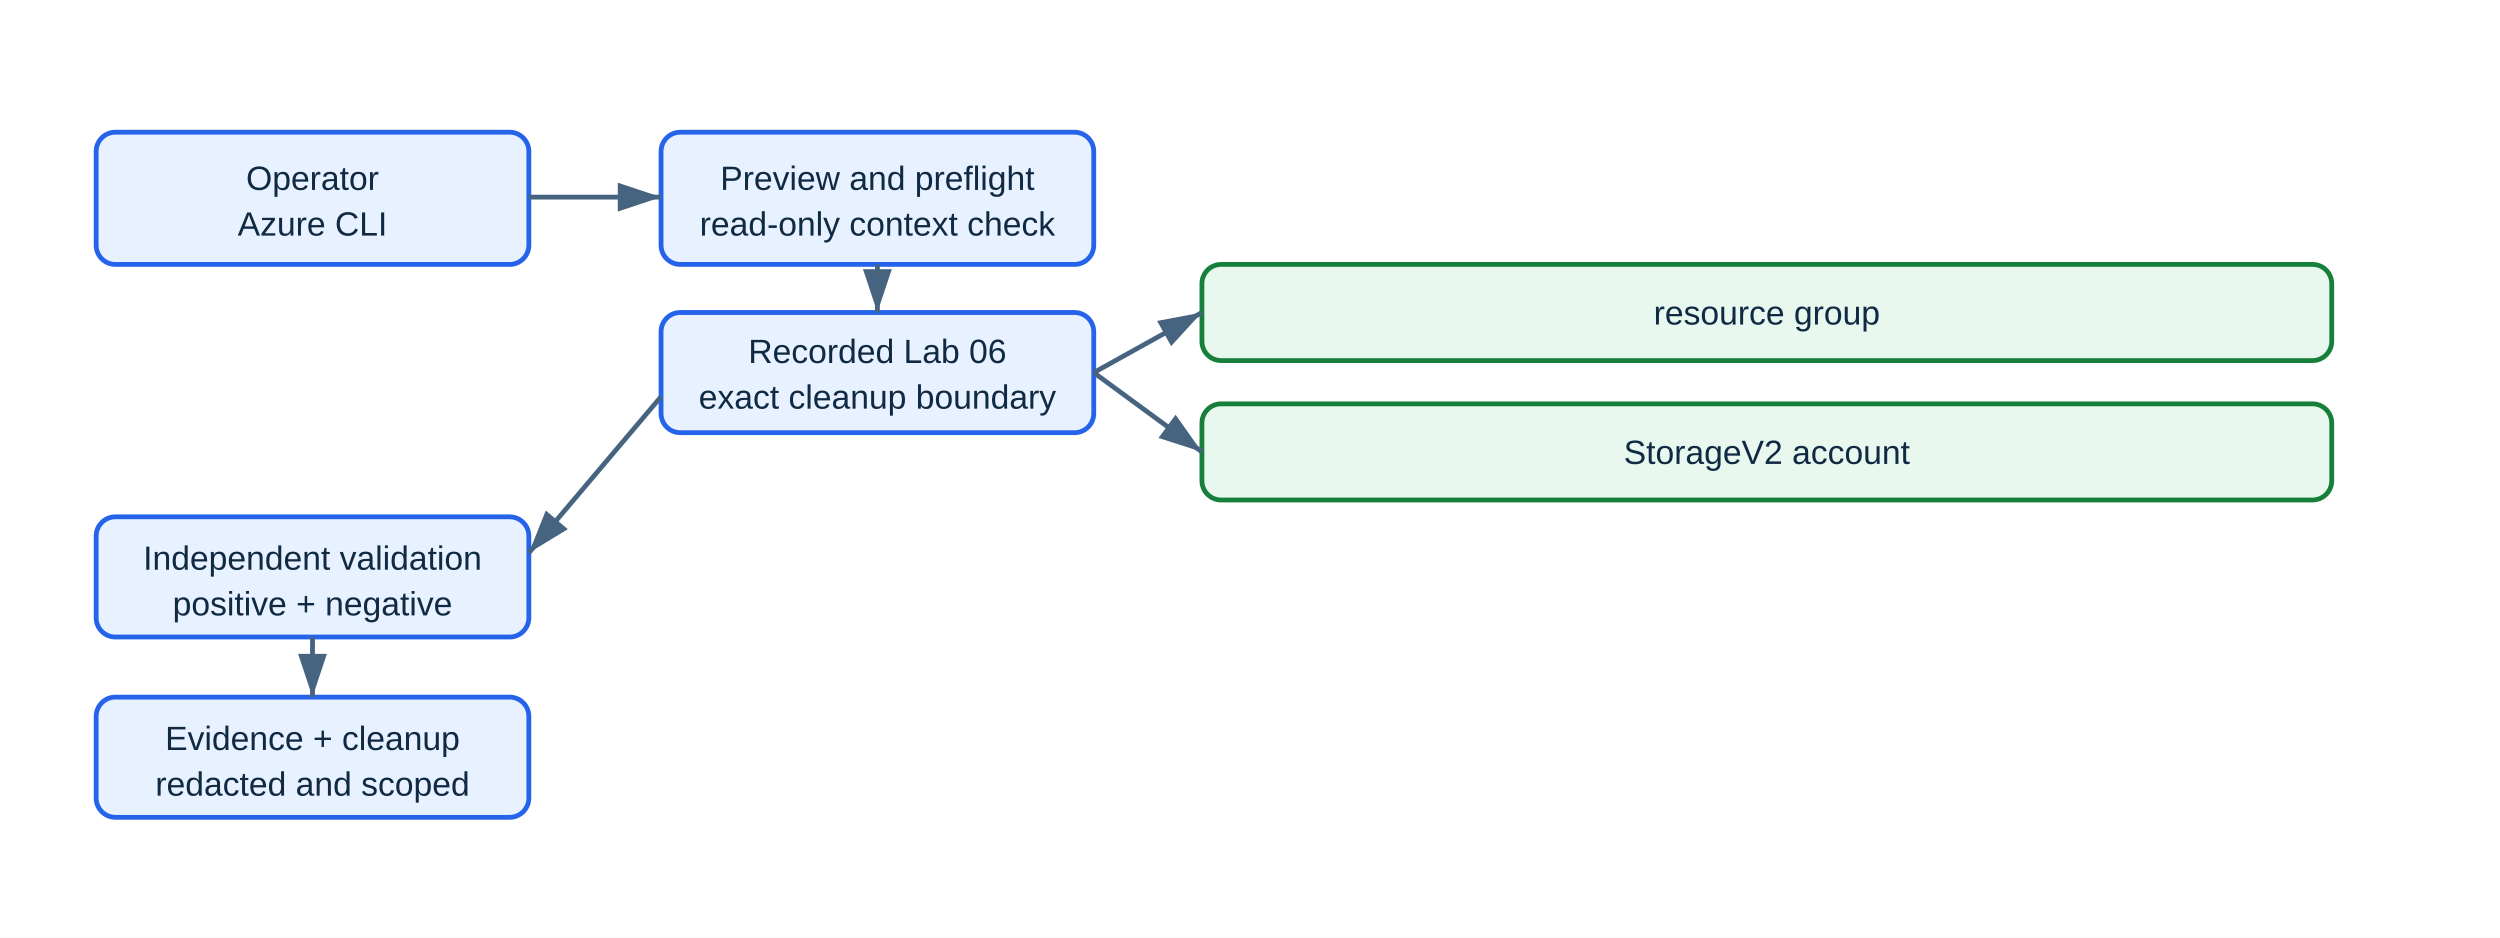
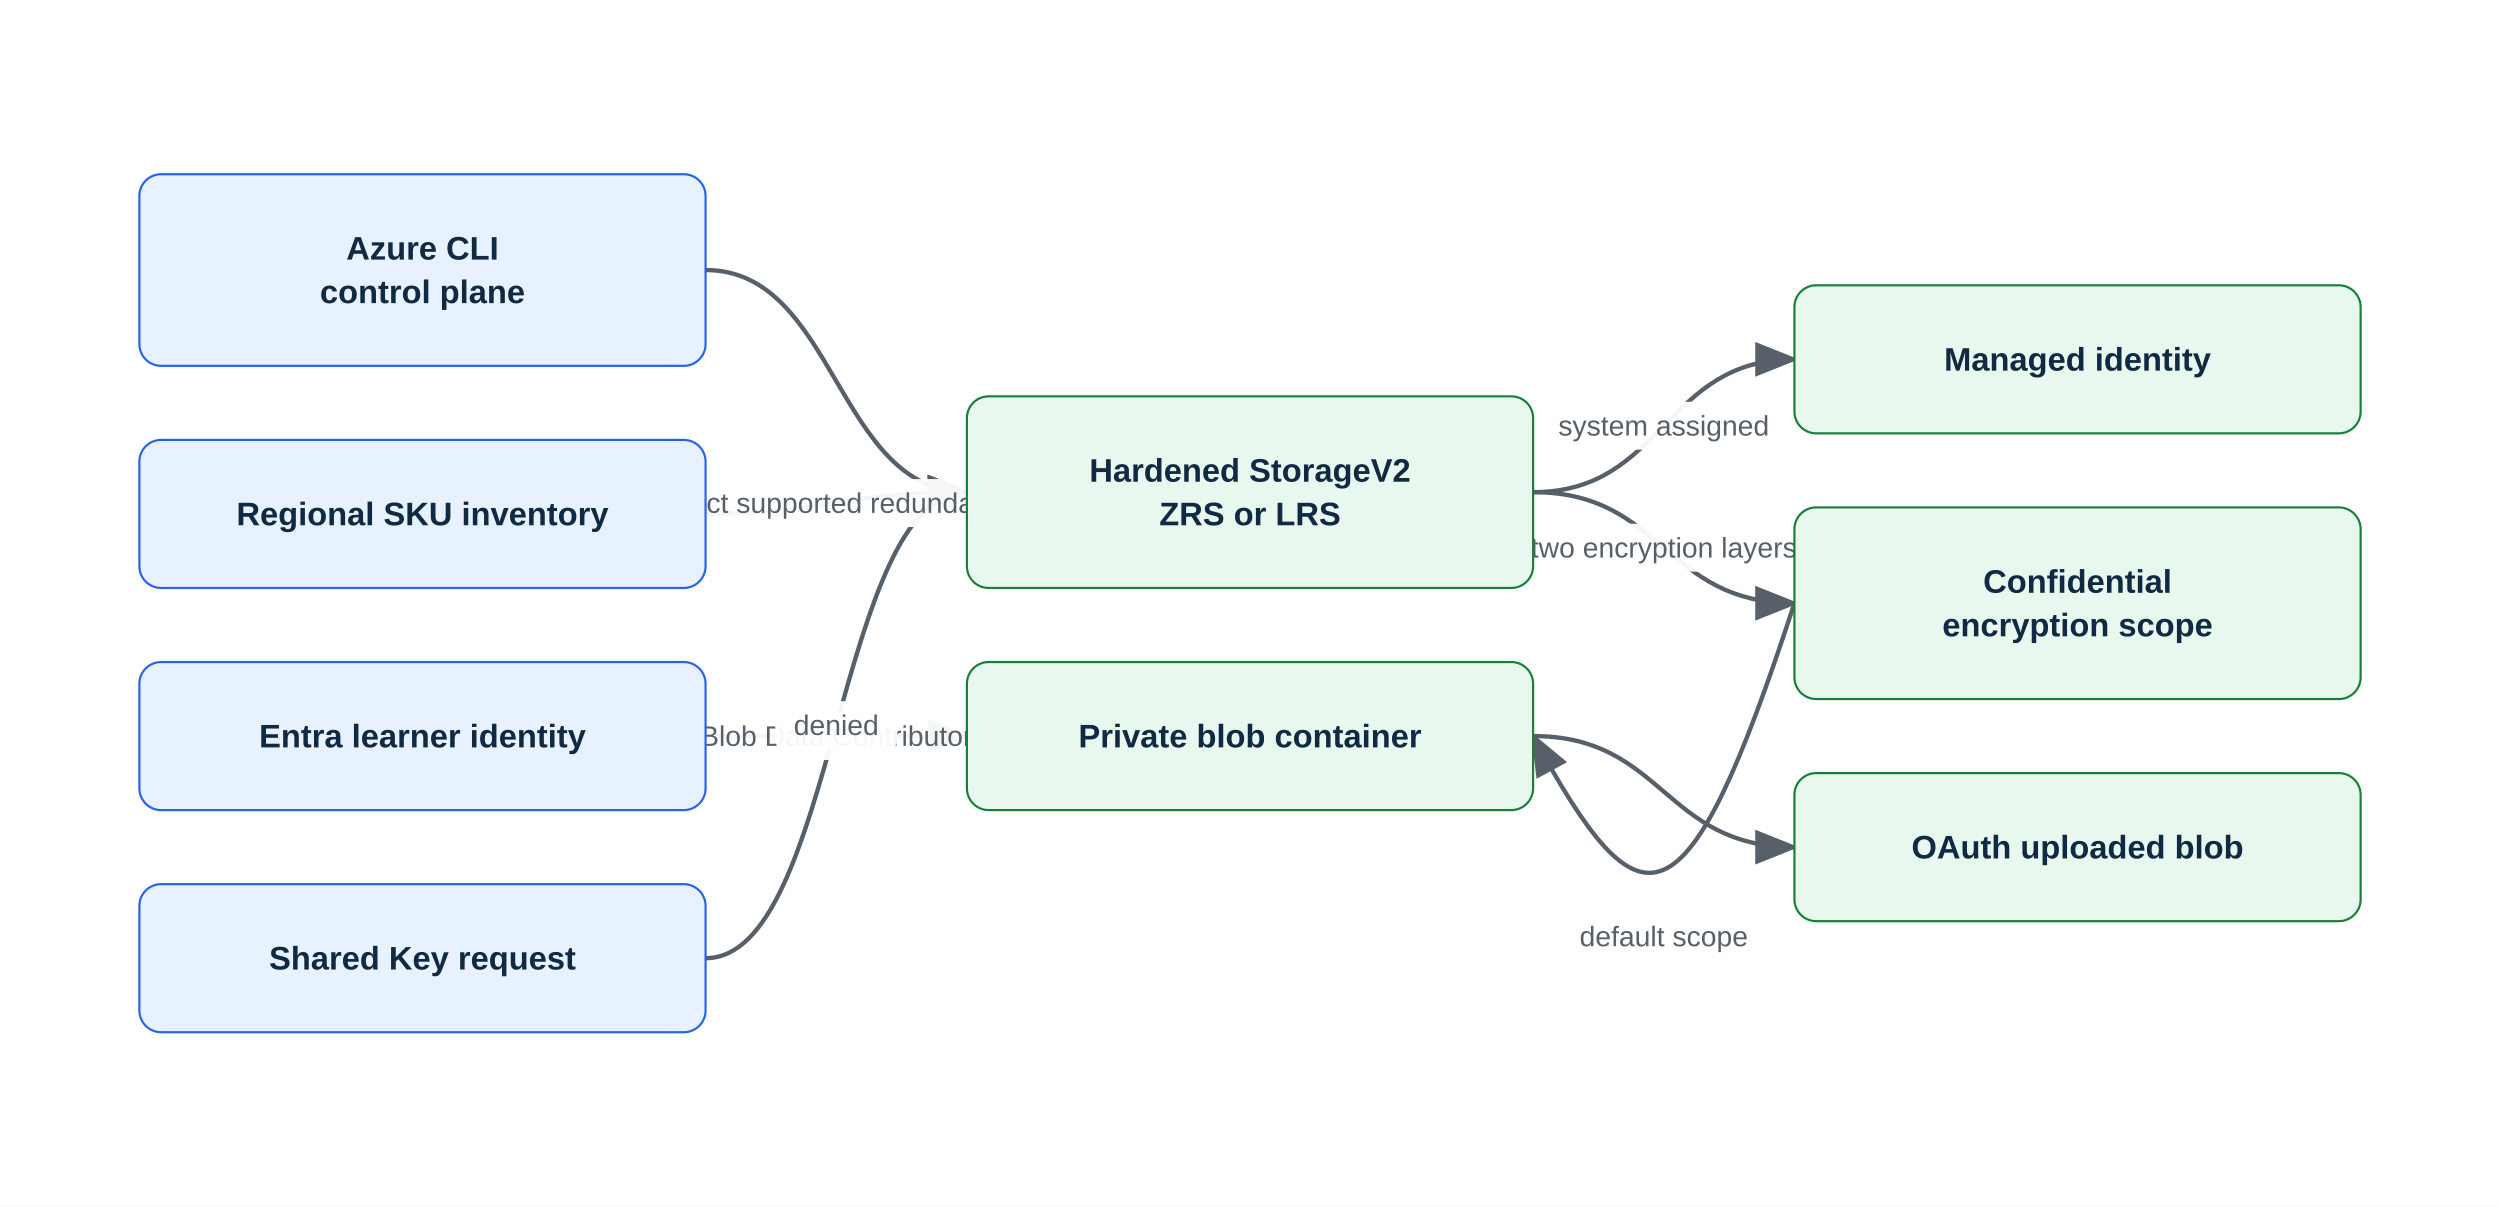
- <svg xmlns="http://www.w3.org/2000/svg" width="1040" height="390" viewBox="0 0 1040 390" role="img" aria-labelledby="title desc">
+ <svg xmlns="http://www.w3.org/2000/svg" width="1148" height="554" viewBox="0 0 1148 554" role="img" aria-labelledby="lab06-title lab06-desc">
  <defs>
-     <marker id="arrow" markerWidth="10" markerHeight="10" refX="9" refY="3" orient="auto">
-       <path d="M0,0 L0,6 L9,3 z" fill="#46647f" />
+     <marker id="arrow" markerWidth="10" markerHeight="8" refX="9" refY="4" orient="auto" markerUnits="strokeWidth">
+       <path d="M 0 0 L 10 4 L 0 8 z" fill="#57606a" />
    </marker>
+     <style>
+       .edge { fill: none; stroke: #57606a; stroke-width: 2; marker-end: url(#arrow); }
+       .edge-label-bg { fill: #ffffff; opacity: .94; }
+       .edge-label { fill: #57606a; font: 13px 'Segoe UI', Arial, sans-serif; text-anchor: middle; dominant-baseline: central; }
+       .node-label { font: 600 15px 'Segoe UI', Arial, sans-serif; text-anchor: middle; dominant-baseline: central; }
+     </style>
  </defs>
-   <style>text{font-family:Segoe UI,Arial,sans-serif;font-size:14px;fill:#102a43} .control{fill:#e8f1ff;stroke:#2563eb;stroke-width:2} .resource{fill:#e9f8ef;stroke:#16803a;stroke-width:2} .arrow{fill:none;stroke:#46647f;stroke-width:2;marker-end:url(#arrow)}</style>
  <rect width="100%" height="100%" fill="#ffffff" />
-   <rect x="40" y="55" width="180" height="55" rx="8" class="control" />
-   <text x="130" y="79" text-anchor="middle">Operator</text>
-   <text x="130" y="98" text-anchor="middle">Azure CLI</text>
-   <rect x="275" y="55" width="180" height="55" rx="8" class="control" />
-   <text x="365" y="79" text-anchor="middle">Preview and preflight</text>
-   <text x="365" y="98" text-anchor="middle">read-only context check</text>
-   <path d="M220 82 L275 82" class="arrow" />
-   <rect x="275" y="130" width="180" height="50" rx="8" class="control" />
-   <text x="365" y="151" text-anchor="middle">Recorded Lab 06</text>
-   <text x="365" y="170" text-anchor="middle">exact cleanup boundary</text>
-   <path d="M365 110 L365 130" class="arrow" />
-   <rect x="500" y="110" width="470" height="40" rx="8" class="resource" />
-   <text x="735" y="135" text-anchor="middle">resource group</text>
-   <rect x="500" y="168" width="470" height="40" rx="8" class="resource" />
-   <text x="735" y="193" text-anchor="middle">StorageV2 account</text>
-   <path d="M 455 155 L 500 130" class="arrow" />
-   <path d="M 455 155 L 500 188" class="arrow" />
-   <rect x="40" y="215" width="180" height="50" rx="8" class="control" />
-   <text x="130" y="237" text-anchor="middle">Independent validation</text>
-   <text x="130" y="256" text-anchor="middle">positive + negative</text>
-   <path d="M275 165 L220 230" class="arrow" />
-   <rect x="40" y="290" width="180" height="50" rx="8" class="control" />
-   <text x="130" y="312" text-anchor="middle">Evidence + cleanup</text>
-   <text x="130" y="331" text-anchor="middle">redacted and scoped</text>
-   <path d="M130 265 L130 290" class="arrow" />
+   <g aria-hidden="true">
+     <path class="edge" d="M 324 124 C 384 124, 384 226, 444 226" />
+     <path class="edge" d="M 324 236 C 384 236, 384 226, 444 226" />
+     <path class="edge" d="M 704 226 C 764 226, 764 165, 824 165" />
+     <path class="edge" d="M 704 226 C 764 226, 764 277, 824 277" />
+     <path class="edge" d="M 324 338 C 384 338, 384 338, 444 338" />
+     <path class="edge" d="M 824 277 C 774 430, 754 430, 704 338" />
+     <path class="edge" d="M 704 338 C 764 338, 764 389, 824 389" />
+     <path class="edge" d="M 324 440 C 384 440, 384 226, 444 226" />
+     <rect class="edge-label-bg" x="282.5" y="220" width="203" height="22" rx="4" />
+     <text class="edge-label" x="384" y="231">select supported redundancy</text>
+     <rect class="edge-label-bg" x="704.5" y="184.5" width="119" height="22" rx="4" />
+     <text class="edge-label" x="764" y="195.5">system assigned</text>
+     <rect class="edge-label-bg" x="683.5" y="240.5" width="161" height="22" rx="4" />
+     <text class="edge-label" x="764" y="251.5">two encryption layers</text>
+     <rect class="edge-label-bg" x="303.5" y="327" width="161" height="22" rx="4" />
+     <text class="edge-label" x="384" y="338">Blob Data Contributor</text>
+     <rect class="edge-label-bg" x="711.5" y="419" width="105" height="22" rx="4" />
+     <text class="edge-label" x="764" y="430">default scope</text>
+     <rect class="edge-label-bg" x="356" y="322" width="56" height="22" rx="4" />
+     <text class="edge-label" x="384" y="333">denied</text>
+     <rect x="64" y="80" width="260" height="88" rx="10" fill="#e8f1ff" stroke="#2563eb" />
+     <text x="194" y="114" class="node-label" fill="#102a43">Azure CLI</text>
+     <text x="194" y="134" class="node-label" fill="#102a43">control plane</text>
+     <rect x="444" y="182" width="260" height="88" rx="10" fill="#e9f8ef" stroke="#16803a" />
+     <text x="574" y="216" class="node-label" fill="#102a43">Hardened StorageV2</text>
+     <text x="574" y="236" class="node-label" fill="#102a43">ZRS or LRS</text>
+     <rect x="64" y="202" width="260" height="68" rx="10" fill="#e8f1ff" stroke="#2563eb" />
+     <text x="194" y="236" class="node-label" fill="#102a43">Regional SKU inventory</text>
+     <rect x="824" y="131" width="260" height="68" rx="10" fill="#e9f8ef" stroke="#16803a" />
+     <text x="954" y="165" class="node-label" fill="#102a43">Managed identity</text>
+     <rect x="824" y="233" width="260" height="88" rx="10" fill="#e9f8ef" stroke="#16803a" />
+     <text x="954" y="267" class="node-label" fill="#102a43">Confidential</text>
+     <text x="954" y="287" class="node-label" fill="#102a43">encryption scope</text>
+     <rect x="64" y="304" width="260" height="68" rx="10" fill="#e8f1ff" stroke="#2563eb" />
+     <text x="194" y="338" class="node-label" fill="#102a43">Entra learner identity</text>
+     <rect x="444" y="304" width="260" height="68" rx="10" fill="#e9f8ef" stroke="#16803a" />
+     <text x="574" y="338" class="node-label" fill="#102a43">Private blob container</text>
+     <rect x="824" y="355" width="260" height="68" rx="10" fill="#e9f8ef" stroke="#16803a" />
+     <text x="954" y="389" class="node-label" fill="#102a43">OAuth uploaded blob</text>
+     <rect x="64" y="406" width="260" height="68" rx="10" fill="#e8f1ff" stroke="#2563eb" />
+     <text x="194" y="440" class="node-label" fill="#102a43">Shared Key request</text>
+   </g>
</svg>
